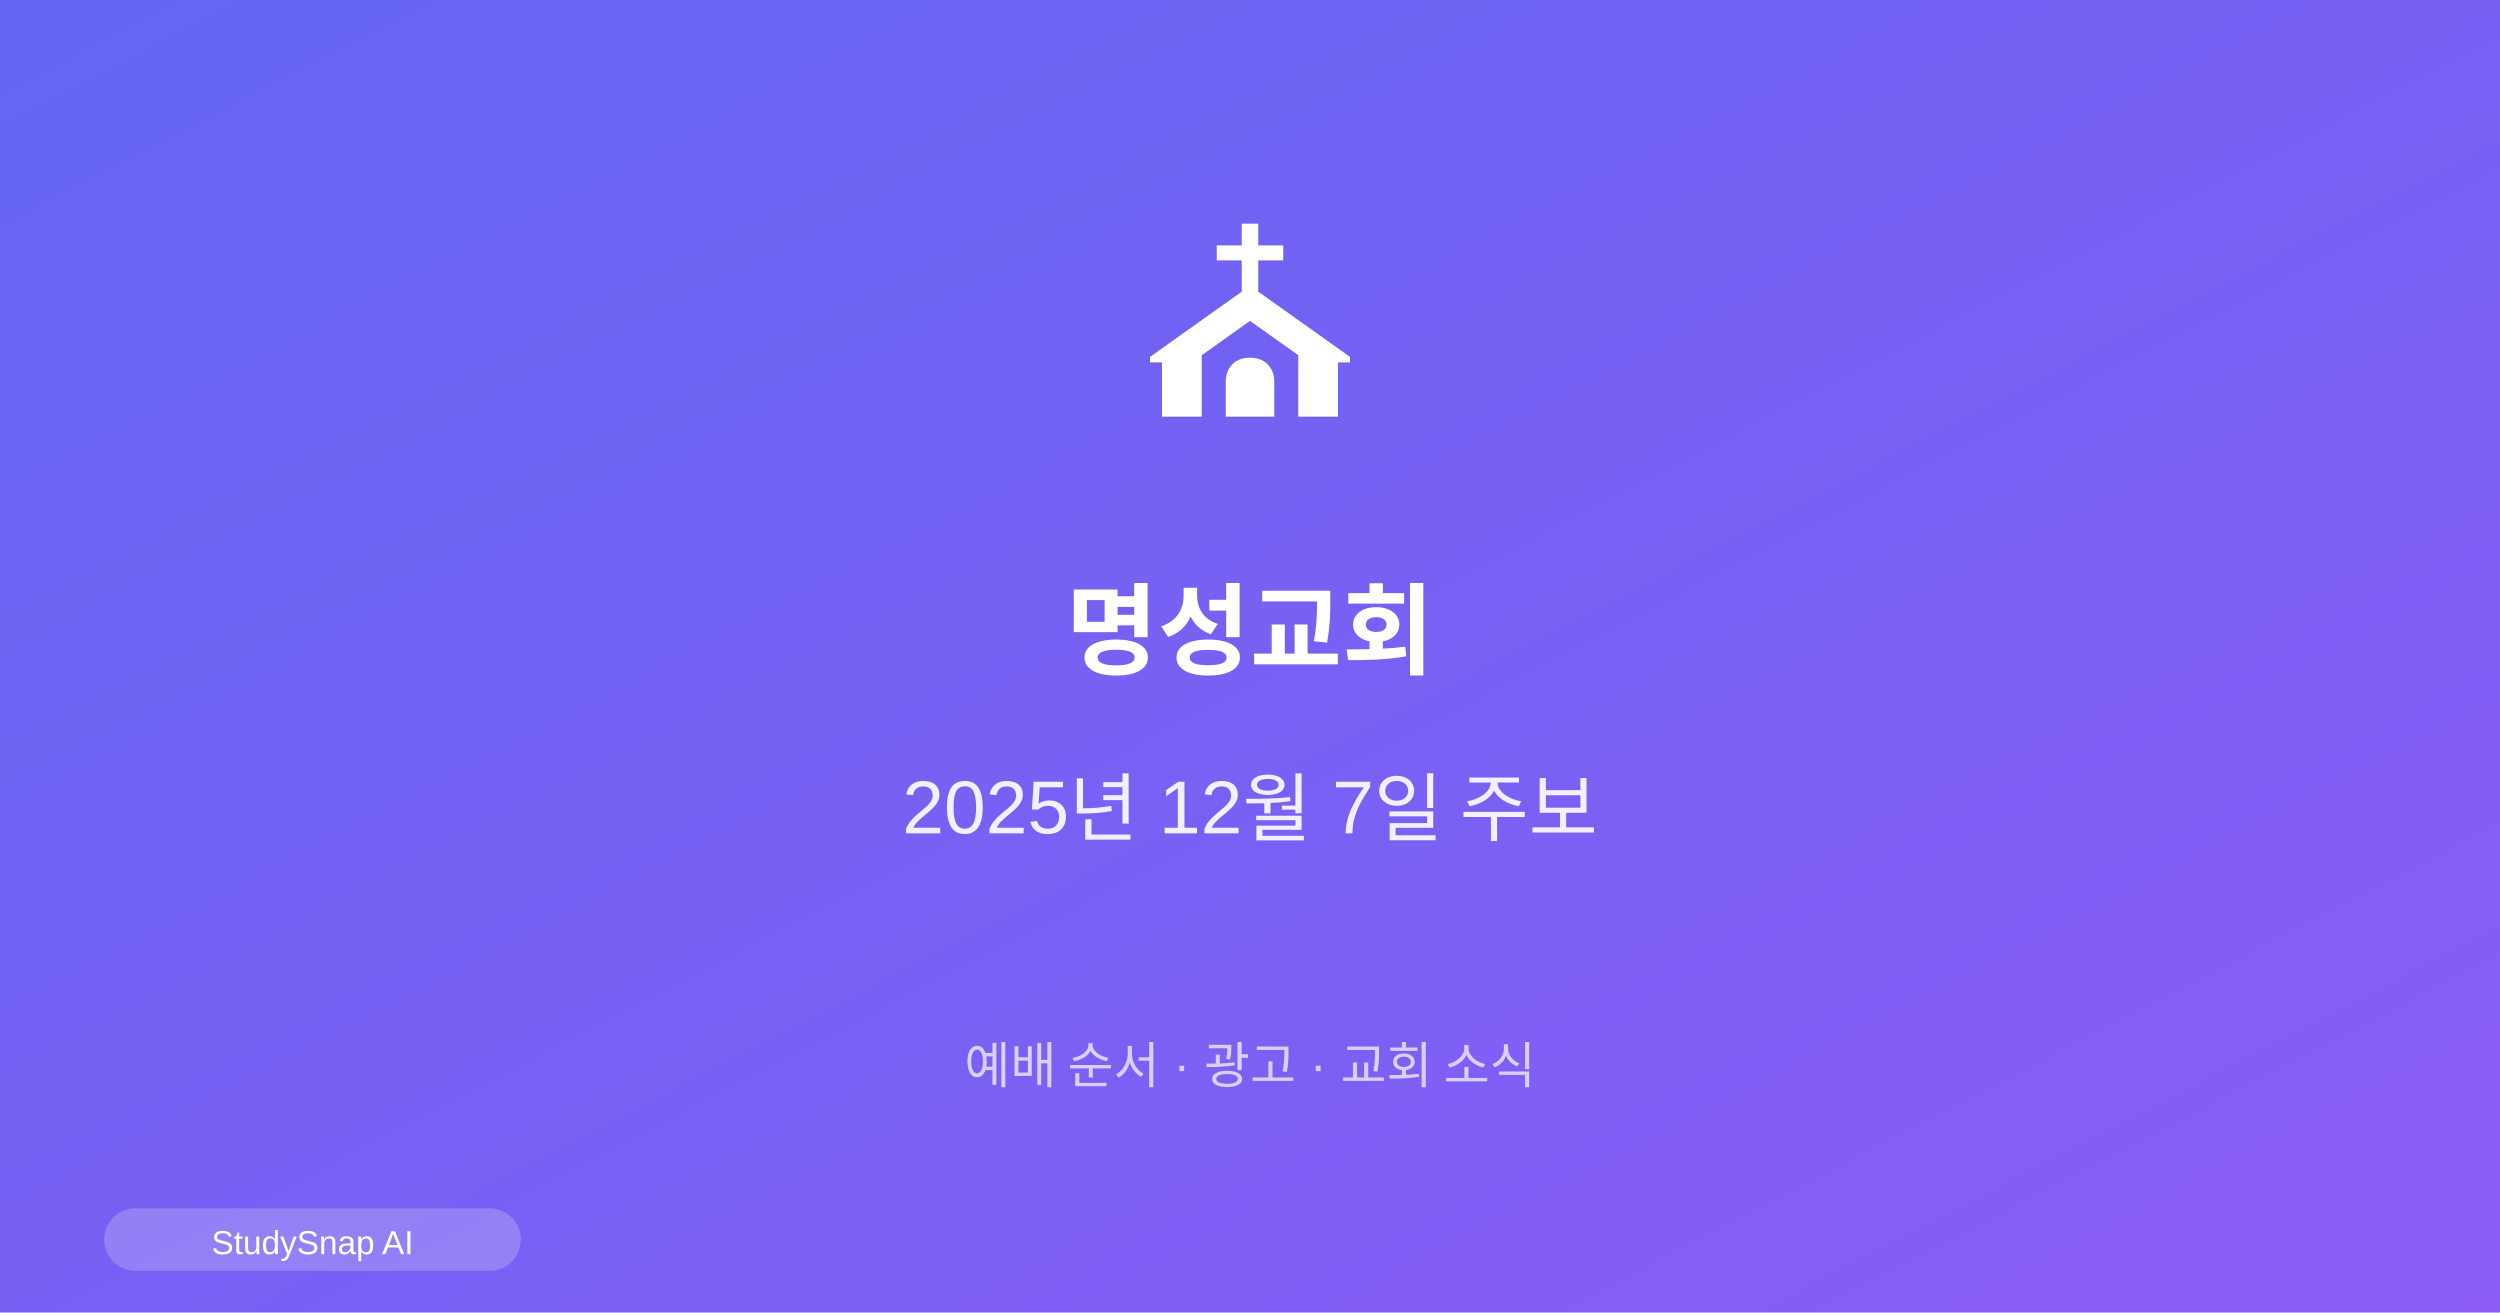
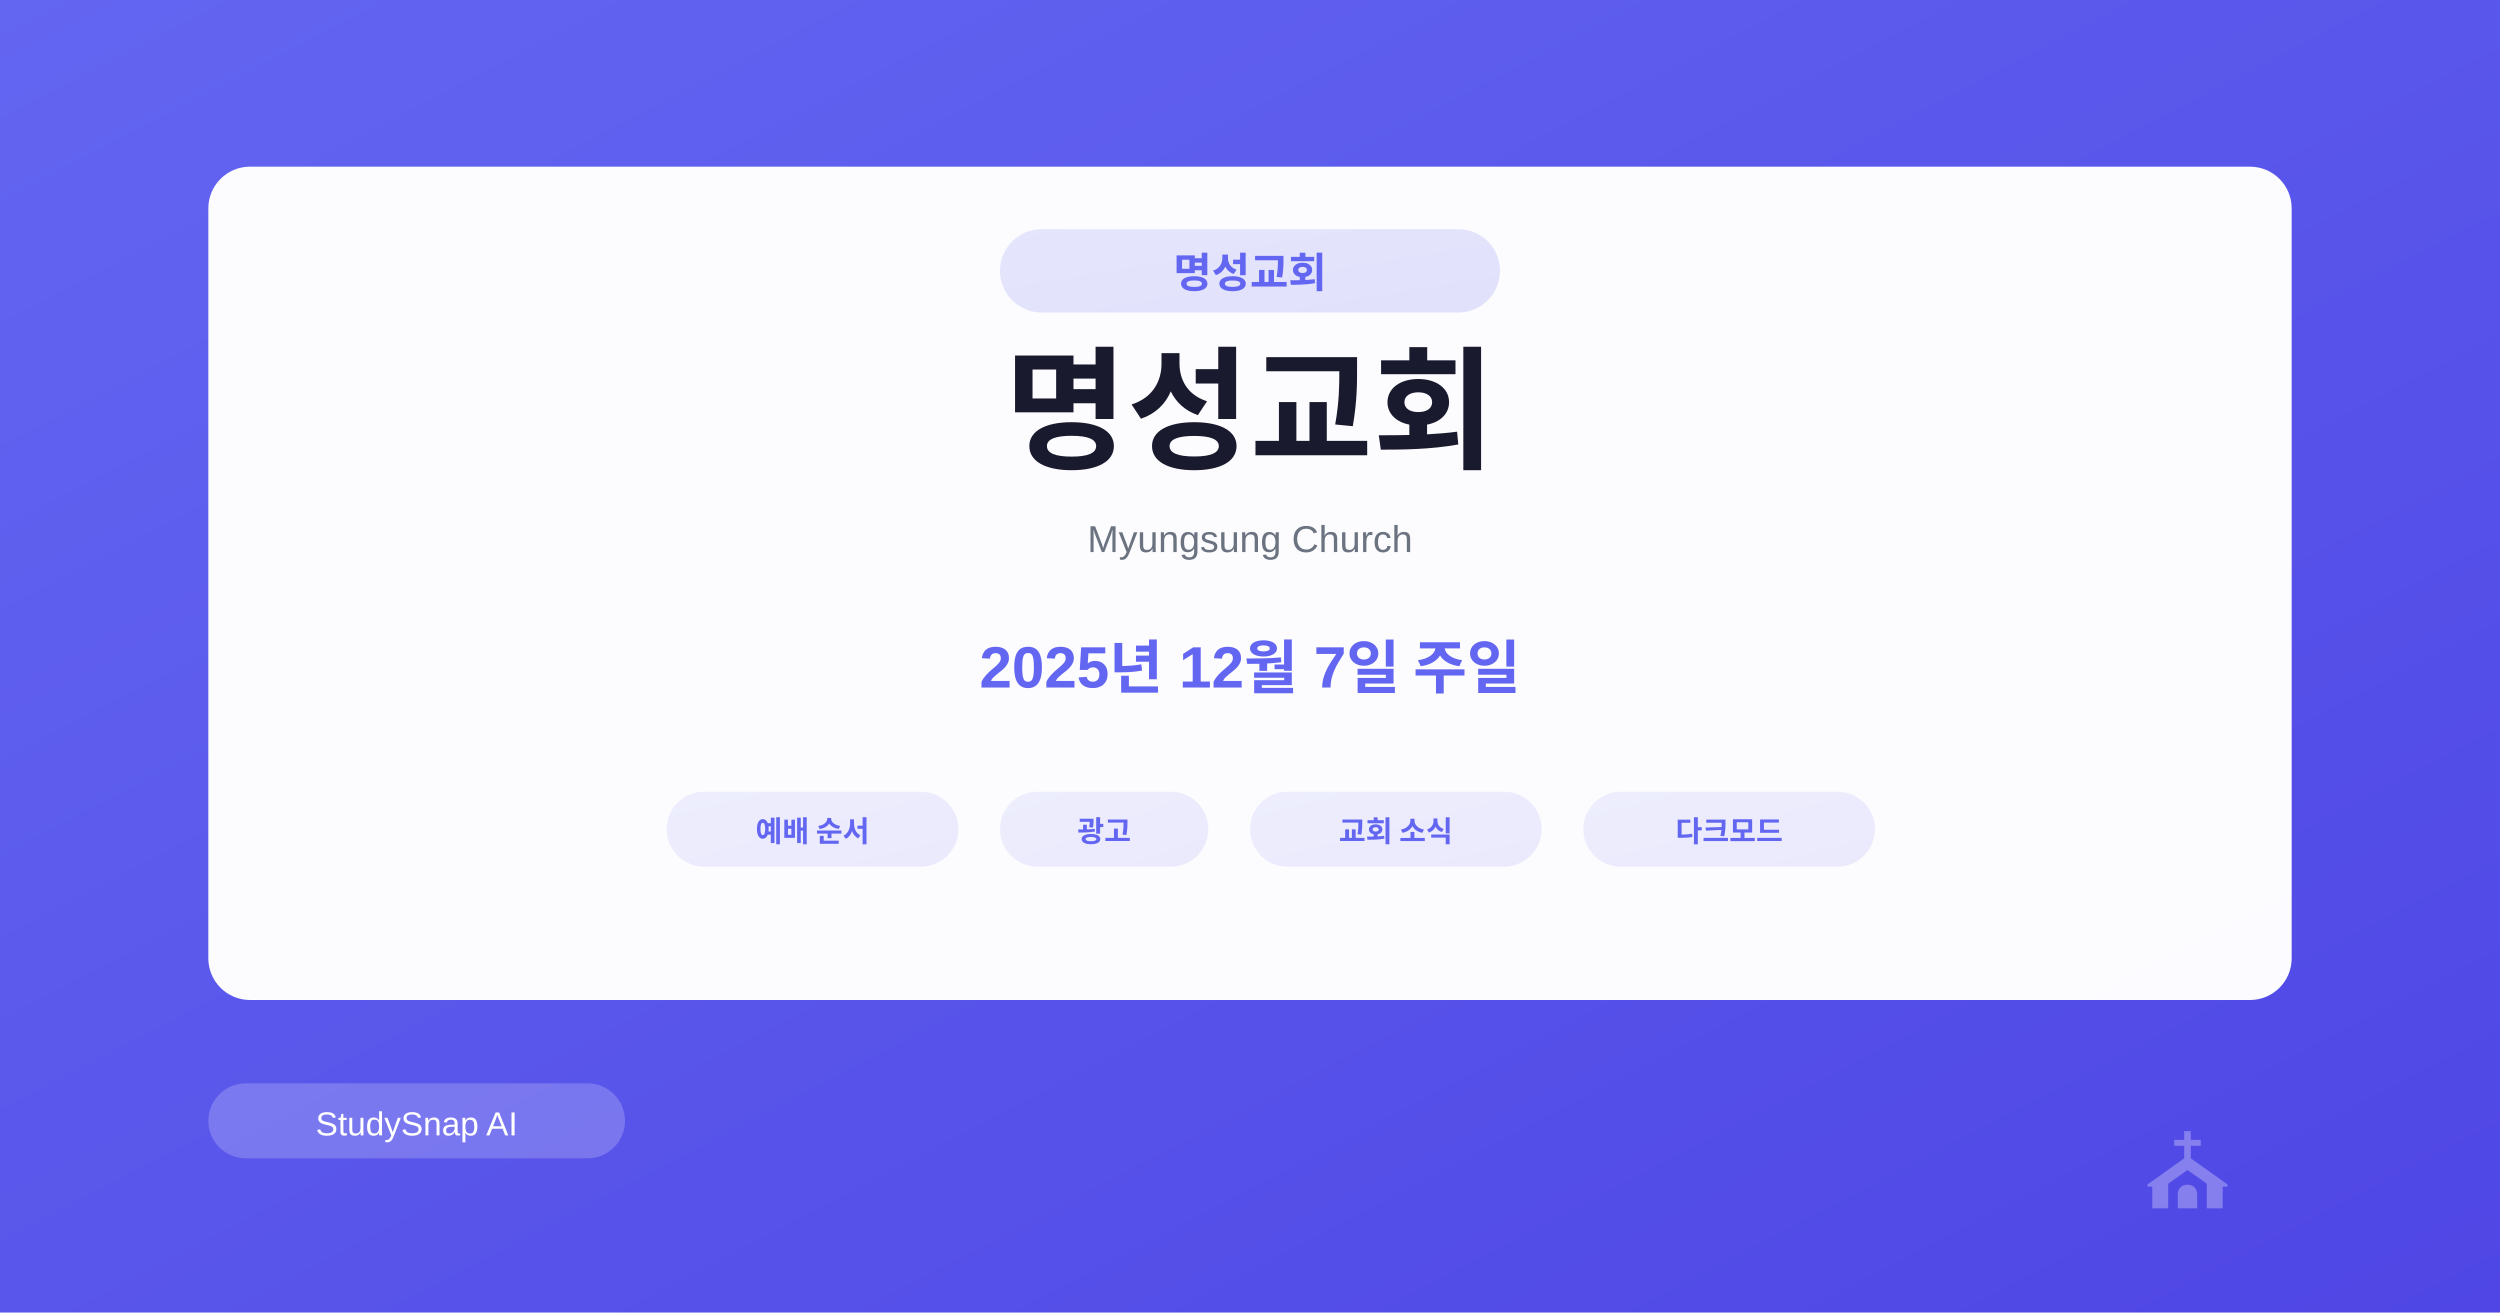
<svg xmlns="http://www.w3.org/2000/svg" width="1200" height="630">
  <defs>
    <linearGradient id="bg" x1="0%" y1="0%" x2="100%" y2="100%">
      <stop offset="0%" style="stop-color:#6366F1" />
-       <stop offset="100%" style="stop-color:#8B5CF6" />
+       <stop offset="100%" style="stop-color:#4F46E5" />
+     </linearGradient>
+     <linearGradient id="accent" x1="0%" y1="0%" x2="100%" y2="100%">
+       <stop offset="0%" style="stop-color:#8B5CF6" />
+       <stop offset="100%" style="stop-color:#7C3AED" />
    </linearGradient>
  </defs>
  <rect width="1200" height="630" fill="url(#bg)" />
-   <text x="600" y="200" font-family="Arial, sans-serif" font-size="120" fill="white" text-anchor="middle">⛪</text>
-   <text x="600" y="320" font-family="Arial, sans-serif" font-size="48" fill="white" text-anchor="middle" font-weight="bold">명성교회</text>
-   <text x="600" y="400" font-family="Arial, sans-serif" font-size="36" fill="rgba(255,255,255,0.9)" text-anchor="middle">2025년 12월 7일 주보</text>
-   <text x="600" y="520" font-family="Arial, sans-serif" font-size="24" fill="rgba(255,255,255,0.7)" text-anchor="middle">예배 순서 · 광고 · 교회 소식</text>
-   <rect x="50" y="580" width="200" height="30" rx="15" fill="rgba(255,255,255,0.2)" />
-   <text x="150" y="602" font-family="Arial, sans-serif" font-size="16" fill="white" text-anchor="middle">StudySnap AI</text>
+   <rect x="100" y="80" width="1000" height="400" rx="20" fill="white" opacity="0.98" />
+   <rect x="480" y="110" width="240" height="40" rx="20" fill="url(#bg)" opacity="0.15" />
+   <text x="600" y="138" font-family="Arial, sans-serif" font-size="20" fill="#6366F1" text-anchor="middle" font-weight="600">명성교회</text>
+   <text x="600" y="220" font-family="Arial, sans-serif" font-size="64" fill="#1a1a2e" text-anchor="middle" font-weight="800">명성교회</text>
+   <text x="600" y="265" font-family="Arial, sans-serif" font-size="18" fill="#6B7280" text-anchor="middle">Myungsung Church</text>
+   <text x="600" y="330" font-family="Arial, sans-serif" font-size="28" fill="#6366F1" text-anchor="middle" font-weight="600">2025년 12월 7일 주일</text>
+   <rect x="320" y="380" width="140" height="36" rx="18" fill="url(#bg)" opacity="0.1" />
+   <text x="390" y="404" font-family="Arial, sans-serif" font-size="14" fill="#6366F1" text-anchor="middle" font-weight="600">예배 순서</text>
+   <rect x="480" y="380" width="100" height="36" rx="18" fill="url(#bg)" opacity="0.1" />
+   <text x="530" y="404" font-family="Arial, sans-serif" font-size="14" fill="#6366F1" text-anchor="middle" font-weight="600">광고</text>
+   <rect x="600" y="380" width="140" height="36" rx="18" fill="url(#bg)" opacity="0.1" />
+   <text x="670" y="404" font-family="Arial, sans-serif" font-size="14" fill="#6366F1" text-anchor="middle" font-weight="600">교회 소식</text>
+   <rect x="760" y="380" width="140" height="36" rx="18" fill="url(#bg)" opacity="0.1" />
+   <text x="830" y="404" font-family="Arial, sans-serif" font-size="14" fill="#6366F1" text-anchor="middle" font-weight="600">다크모드</text>
+   <rect x="100" y="520" width="200" height="36" rx="18" fill="rgba(255,255,255,0.2)" />
+   <text x="200" y="545" font-family="Arial, sans-serif" font-size="16" fill="white" text-anchor="middle" font-weight="500">StudySnap AI</text>
+   <text x="1050" y="580" font-family="Arial, sans-serif" font-size="48" fill="rgba(255,255,255,0.3)" text-anchor="middle">⛪</text>
</svg>
